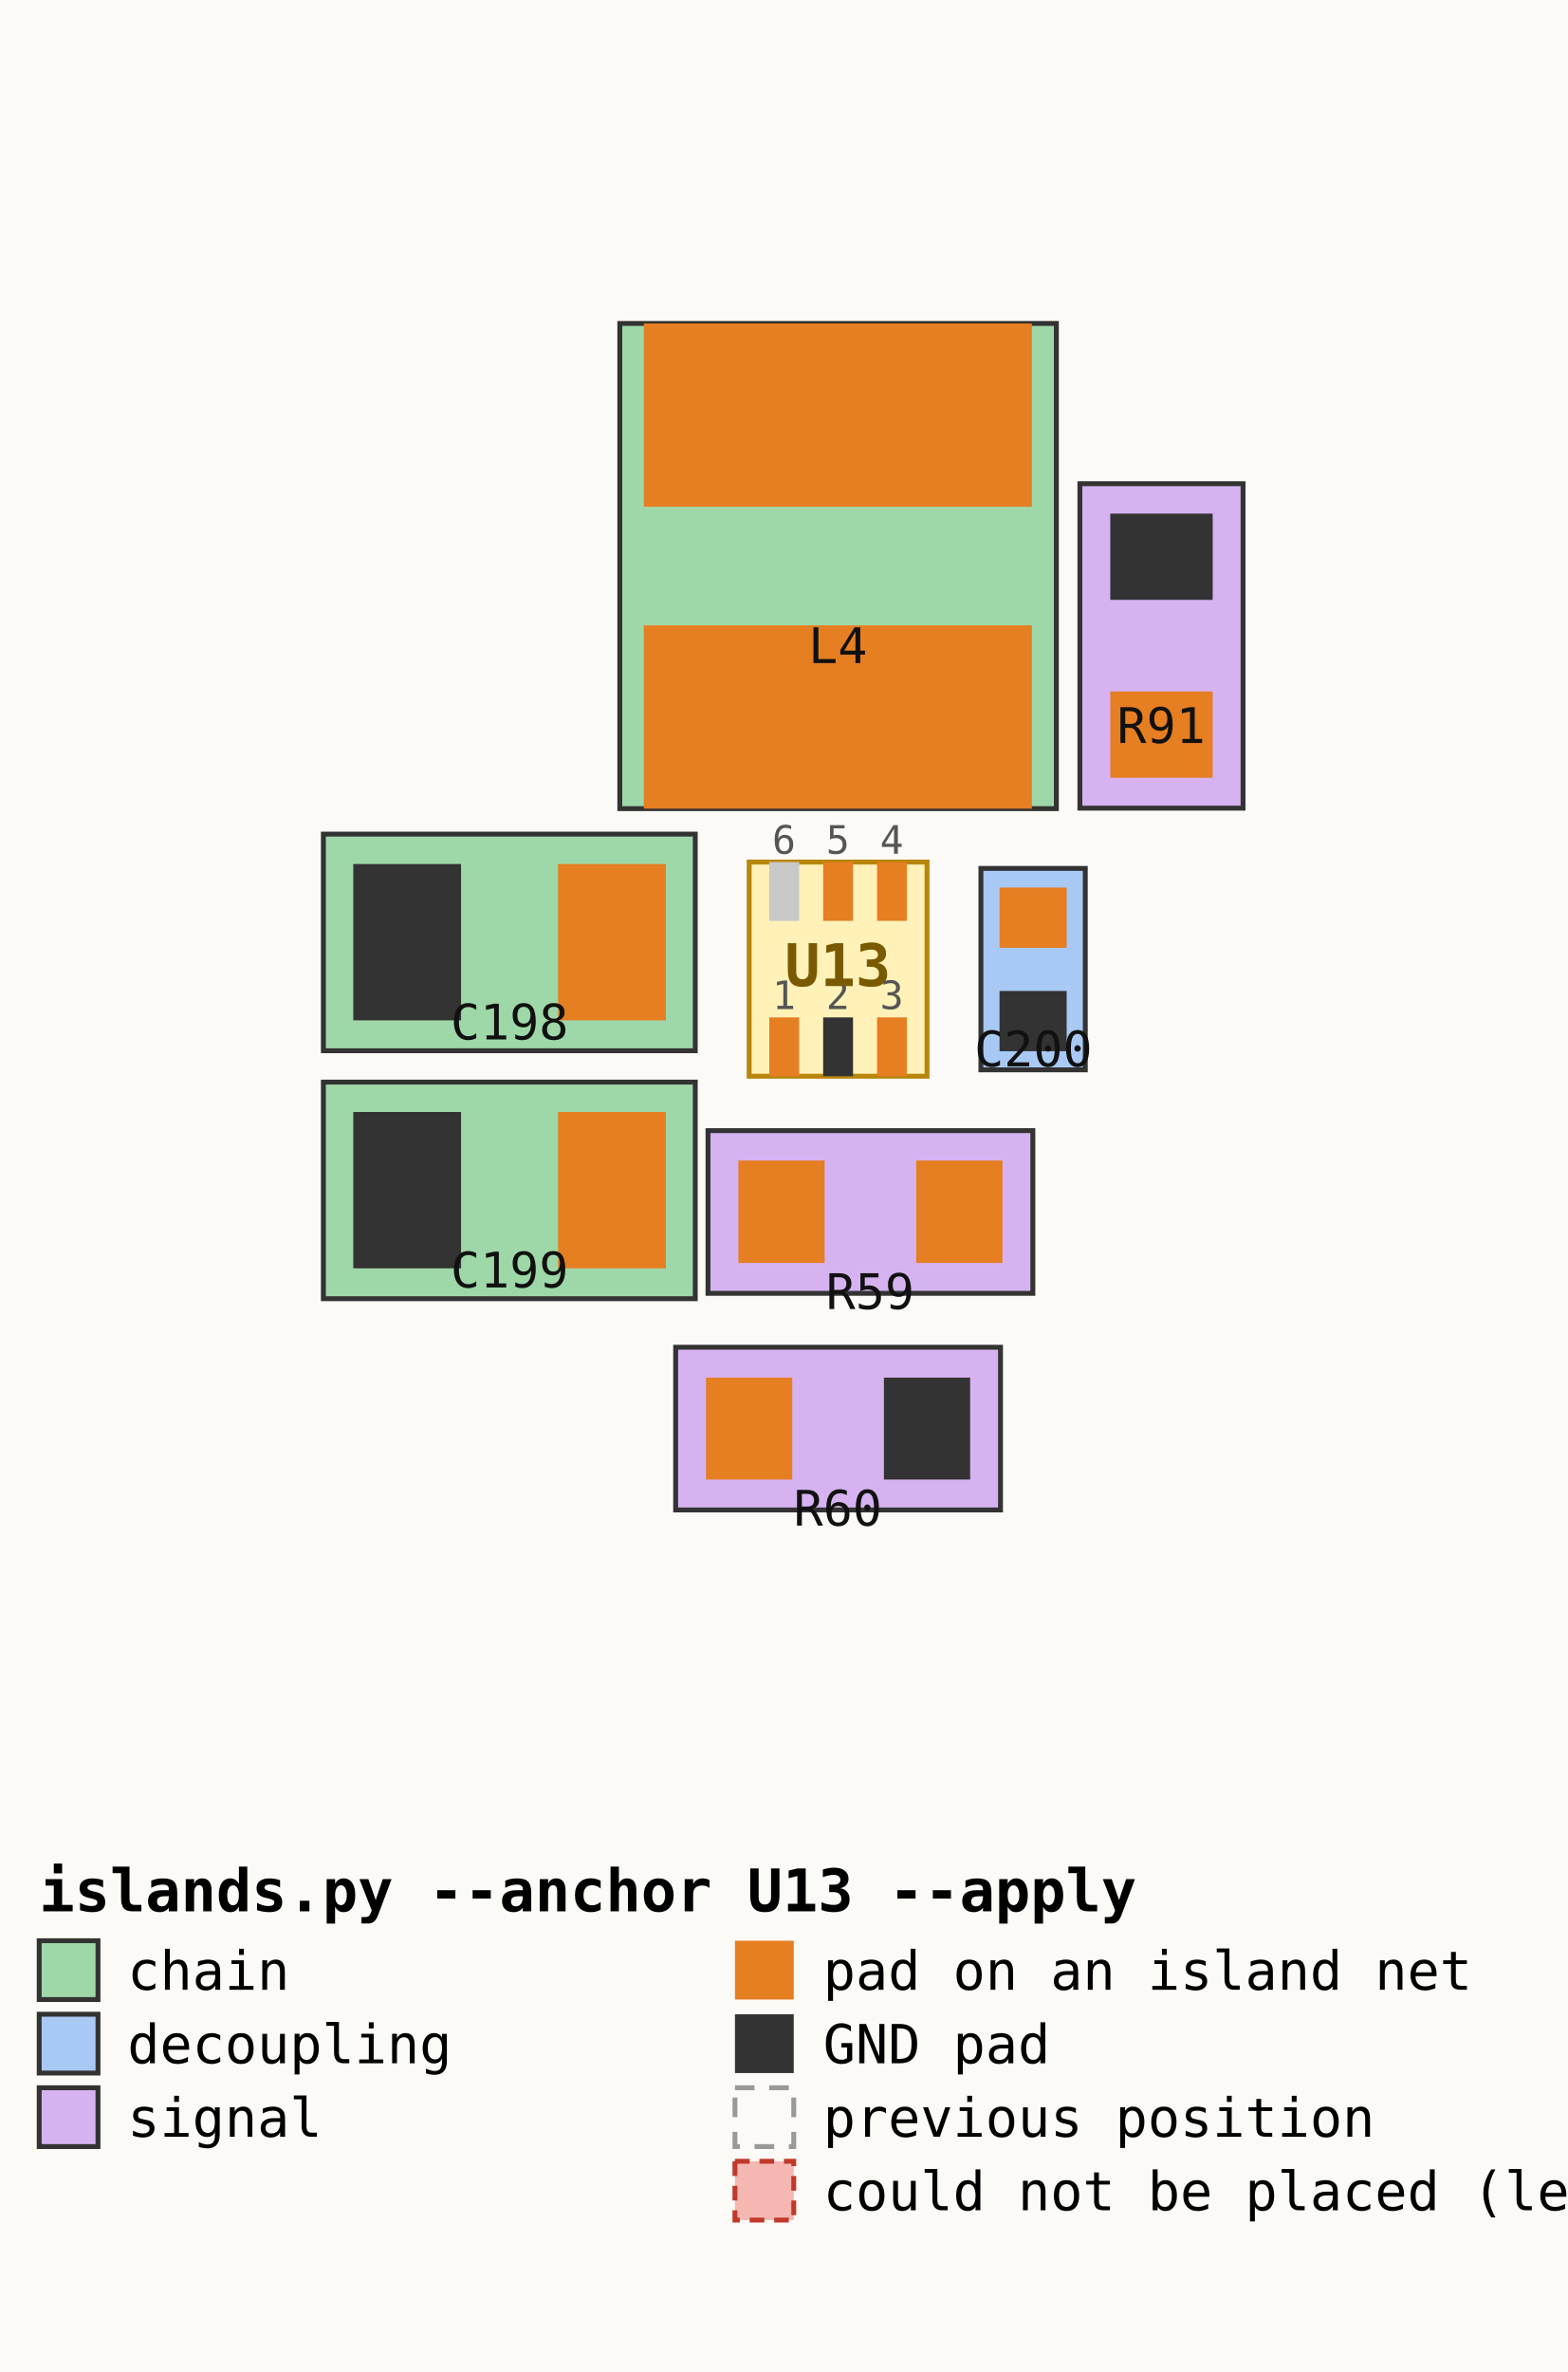
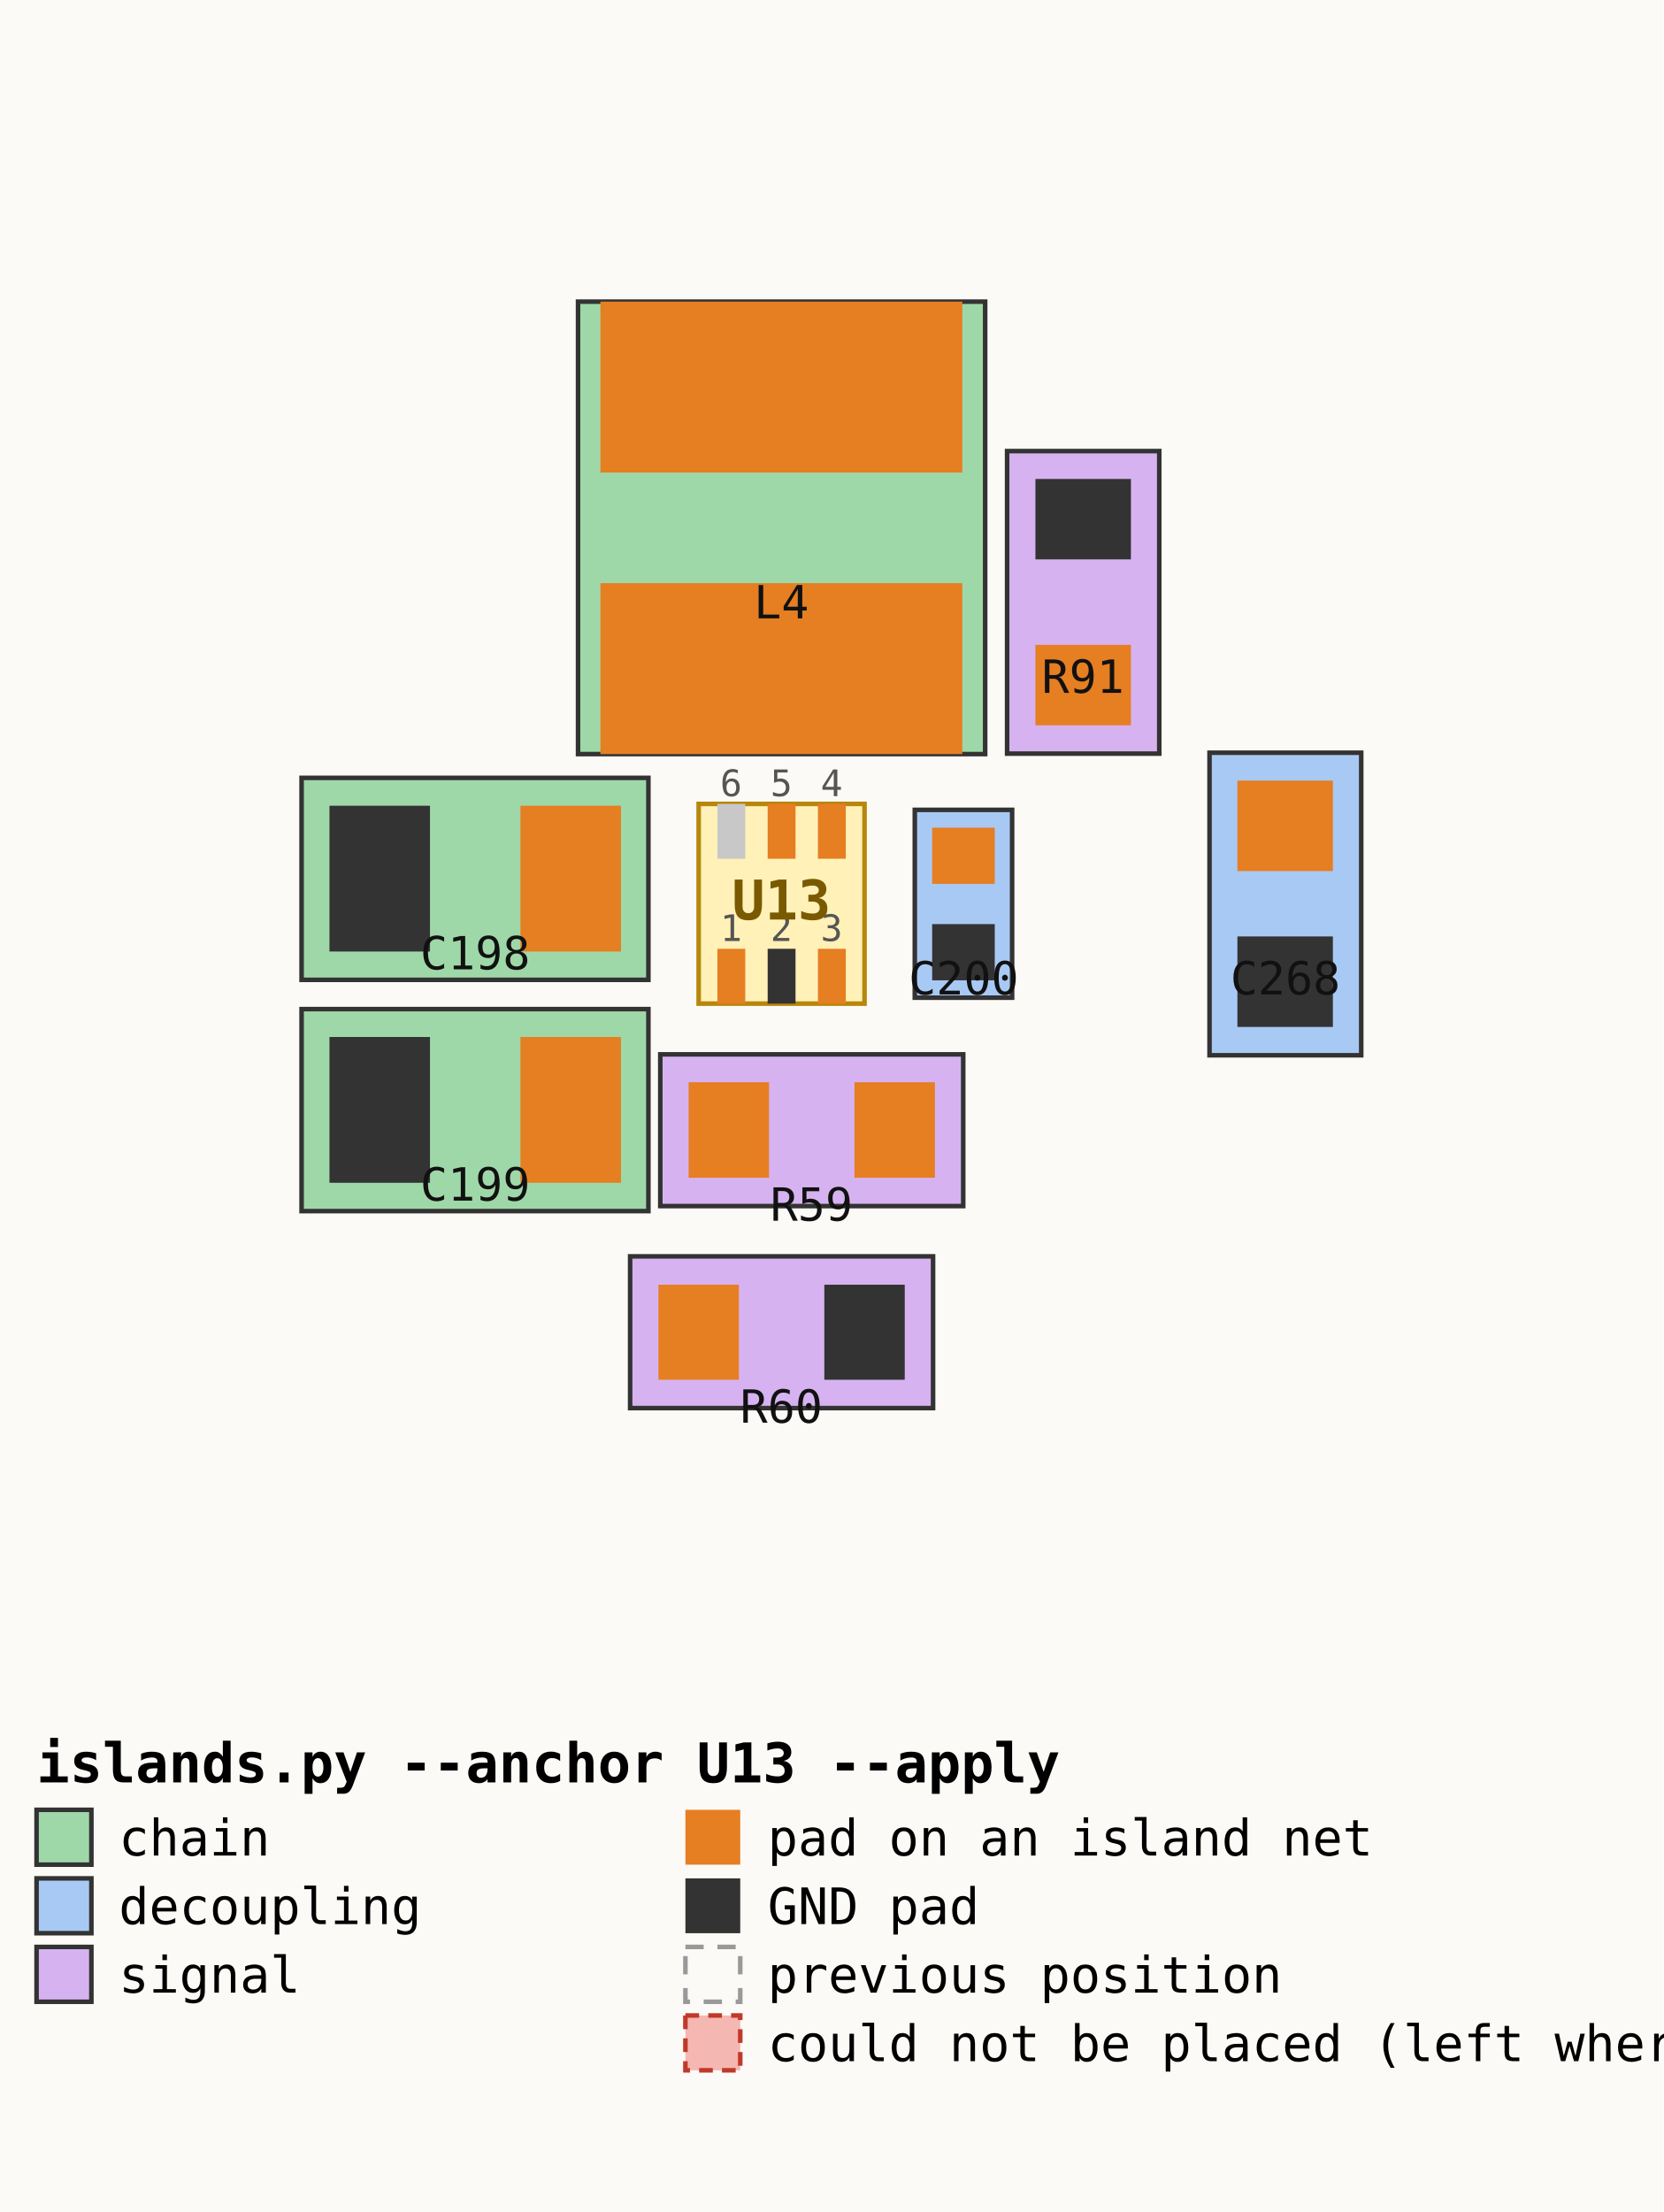
- <svg xmlns="http://www.w3.org/2000/svg" width="320" height="484" viewBox="0 0 320 484" font-family="monospace">
-   <rect x="0" y="0" width="320" height="484" fill="#fbfaf6" />
-   <rect x="-8767.1" y="-1397.0" width="2200.0" height="2200.0" fill="none" stroke="#000" stroke-width="2" />
-   <polygon points="2352.9,-924.1 2389.2,-924.1 2389.2,-880.4 2352.9,-880.4" fill="none" stroke="#b8860b" stroke-width="1" stroke-dasharray="4,3" />
+ <svg xmlns="http://www.w3.org/2000/svg" width="364" height="484" viewBox="0 0 364 484" font-family="monospace">
+   <rect x="0" y="0" width="364" height="484" fill="#fbfaf6" />
+   <rect x="-8766.9" y="-1290.1" width="2200.0" height="2200.0" fill="none" stroke="#000" stroke-width="2" />
+   <polygon points="7346.5,1823.1 7382.8,1823.1 7382.8,1866.8 7346.5,1866.8" fill="none" stroke="#b8860b" stroke-width="1" stroke-dasharray="4,3" />
  <polygon points="152.9,175.9 189.2,175.9 189.2,219.6 152.9,219.6" fill="#fff1b8" stroke="#b8860b" stroke-width="1" />
  <polygon points="157.0,207.6 163.1,207.6 163.1,219.6 157.0,219.6" fill="#e67e22" stroke="none" stroke-width="1" />
  <text x="160.0" y="205.9" font-size="8" fill="#555" text-anchor="middle">1</text>
  <polygon points="168.0,207.6 174.1,207.6 174.1,219.6 168.0,219.6" fill="#333" stroke="none" stroke-width="1" />
  <text x="171.0" y="205.9" font-size="8" fill="#555" text-anchor="middle">2</text>
  <polygon points="179.0,207.6 185.1,207.6 185.1,219.6 179.0,219.6" fill="#e67e22" stroke="none" stroke-width="1" />
  <text x="182.0" y="205.9" font-size="8" fill="#555" text-anchor="middle">3</text>
  <polygon points="179.0,175.9 185.1,175.9 185.1,187.9 179.0,187.9" fill="#e67e22" stroke="none" stroke-width="1" />
  <text x="182.0" y="174.2" font-size="8" fill="#555" text-anchor="middle">4</text>
  <polygon points="168.0,175.9 174.1,175.9 174.1,187.9 168.0,187.9" fill="#e67e22" stroke="none" stroke-width="1" />
  <text x="171.0" y="174.2" font-size="8" fill="#555" text-anchor="middle">5</text>
  <polygon points="157.0,175.9 163.1,175.9 163.1,187.9 157.0,187.9" fill="#c8c8c8" stroke="none" stroke-width="1" />
  <text x="160.0" y="174.2" font-size="8" fill="#555" text-anchor="middle">6</text>
  <text x="171.0" y="197.8" font-size="12" font-weight="bold" fill="#7a5a00" text-anchor="middle" dominant-baseline="middle">U13</text>
  <polygon points="141.9,214.4 66.0,214.4 66.0,170.2 141.9,170.2" fill="#9fd8a8" stroke="#333" stroke-width="1" />
  <polygon points="135.9,208.2 113.9,208.2 113.9,176.3 135.9,176.3" fill="#e67e22" stroke="none" stroke-width="1" />
  <polygon points="94.1,208.2 72.1,208.2 72.1,176.3 94.1,176.3" fill="#333" stroke="none" stroke-width="1" />
  <text x="104.0" y="212.1" font-size="10" fill="#111" text-anchor="middle">C198</text>
  <polygon points="141.9,265.0 66.0,265.0 66.0,220.8 141.9,220.8" fill="#9fd8a8" stroke="#333" stroke-width="1" />
  <polygon points="135.9,258.8 113.9,258.8 113.9,226.9 135.9,226.9" fill="#e67e22" stroke="none" stroke-width="1" />
  <polygon points="94.1,258.8 72.1,258.8 72.1,226.9 94.1,226.9" fill="#333" stroke="none" stroke-width="1" />
  <text x="104.0" y="262.7" font-size="10" fill="#111" text-anchor="middle">C199</text>
  <polygon points="221.5,177.2 221.5,218.3 200.2,218.3 200.2,177.2" fill="#a9c9f5" stroke="#333" stroke-width="1" />
  <polygon points="217.7,181.1 217.7,193.4 204.0,193.4 204.0,181.1" fill="#e67e22" stroke="none" stroke-width="1" />
  <polygon points="217.7,202.2 217.7,214.5 204.0,214.5 204.0,202.2" fill="#333" stroke="none" stroke-width="1" />
  <text x="210.9" y="217.6" font-size="10" fill="#111" text-anchor="middle">C200</text>
  <polygon points="137.9,274.9 204.2,274.9 204.2,308.1 137.9,308.1" fill="#d6b3f0" stroke="#333" stroke-width="1" />
  <polygon points="144.1,281.1 161.7,281.1 161.7,301.9 144.1,301.9" fill="#e67e22" stroke="none" stroke-width="1" />
  <polygon points="180.4,281.1 198.0,281.1 198.0,301.9 180.4,301.9" fill="#333" stroke="none" stroke-width="1" />
  <text x="171.0" y="311.3" font-size="10" fill="#111" text-anchor="middle">R60</text>
  <polygon points="215.6,66.0 215.6,165.0 126.5,165.0 126.5,66.0" fill="#9fd8a8" stroke="#333" stroke-width="1" />
  <polygon points="131.4,66.0 210.6,66.0 210.6,103.4 131.4,103.4" fill="#e67e22" stroke="none" stroke-width="1" />
  <polygon points="131.4,127.6 210.6,127.6 210.6,165.0 131.4,165.0" fill="#e67e22" stroke="none" stroke-width="1" />
  <text x="171.0" y="135.3" font-size="10" fill="#111" text-anchor="middle">L4</text>
  <polygon points="210.8,263.9 144.5,263.9 144.5,230.7 210.8,230.7" fill="#d6b3f0" stroke="#333" stroke-width="1" />
  <polygon points="204.6,257.7 187.0,257.7 187.0,236.8 204.6,236.8" fill="#e67e22" stroke="none" stroke-width="1" />
  <polygon points="168.3,257.7 150.7,257.7 150.7,236.8 168.3,236.8" fill="#e67e22" stroke="none" stroke-width="1" />
  <text x="177.6" y="267.1" font-size="10" fill="#111" text-anchor="middle">R59</text>
+   <polygon points="297.9,164.7 297.9,230.9 264.7,230.9 264.7,164.7" fill="#a9c9f5" stroke="#333" stroke-width="1" />
+   <polygon points="291.7,170.8 291.7,190.6 270.8,190.6 270.8,170.8" fill="#e67e22" stroke="none" stroke-width="1" />
+   <polygon points="291.7,204.9 291.7,224.7 270.8,224.7 270.8,204.9" fill="#333" stroke="none" stroke-width="1" />
+   <text x="281.3" y="217.6" font-size="10" fill="#111" text-anchor="middle">C268</text>
  <polygon points="220.4,164.9 220.4,98.7 253.7,98.7 253.7,164.9" fill="#d6b3f0" stroke="#333" stroke-width="1" />
  <polygon points="226.6,158.7 226.6,141.1 247.5,141.1 247.5,158.7" fill="#e67e22" stroke="none" stroke-width="1" />
  <polygon points="226.6,122.4 226.6,104.8 247.5,104.8 247.5,122.4" fill="#333" stroke="none" stroke-width="1" />
  <text x="237.0" y="151.6" font-size="10" fill="#111" text-anchor="middle">R91</text>
  <text x="8" y="390" font-size="12" font-weight="bold">islands.py --anchor U13 --apply</text>
  <rect x="8" y="396" width="12" height="12" fill="#9fd8a8" stroke="#333" />
  <text x="26" y="406" font-size="11">chain</text>
  <rect x="8" y="411" width="12" height="12" fill="#a9c9f5" stroke="#333" />
  <text x="26" y="421" font-size="11">decoupling</text>
  <rect x="8" y="426" width="12" height="12" fill="#d6b3f0" stroke="#333" />
  <text x="26" y="436" font-size="11">signal</text>
  <rect x="150" y="396" width="12" height="12" fill="#e67e22" />
  <text x="168" y="406" font-size="11">pad on an island net</text>
  <rect x="150" y="411" width="12" height="12" fill="#333" />
  <text x="168" y="421" font-size="11">GND pad</text>
  <rect x="150" y="426" width="12" height="12" fill="none" stroke="#999" stroke-dasharray="4,3" />
  <text x="168" y="436" font-size="11">previous position</text>
  <rect x="150" y="441" width="12" height="12" fill="#f5b7b1" stroke="#c0392b" stroke-dasharray="3,2" />
  <text x="168" y="451" font-size="11">could not be placed (left where it is)</text>
-   <text x="400" y="406" font-size="11">previous positions out of view: C198, C199, C200, R60, L4, R59, R91</text>
-   <text x="400" y="421" font-size="11">grid: 428.5..443.0 x 93.5..110.5 mm, 22 px/mm</text>
+   <text x="400" y="406" font-size="11">previous positions out of view: C198, C199, C200, R60, L4, R59, C268, R91</text>
+   <text x="400" y="421" font-size="11">grid: 428.5..445.0 x 88.6..105.6 mm, 22 px/mm</text>
</svg>
